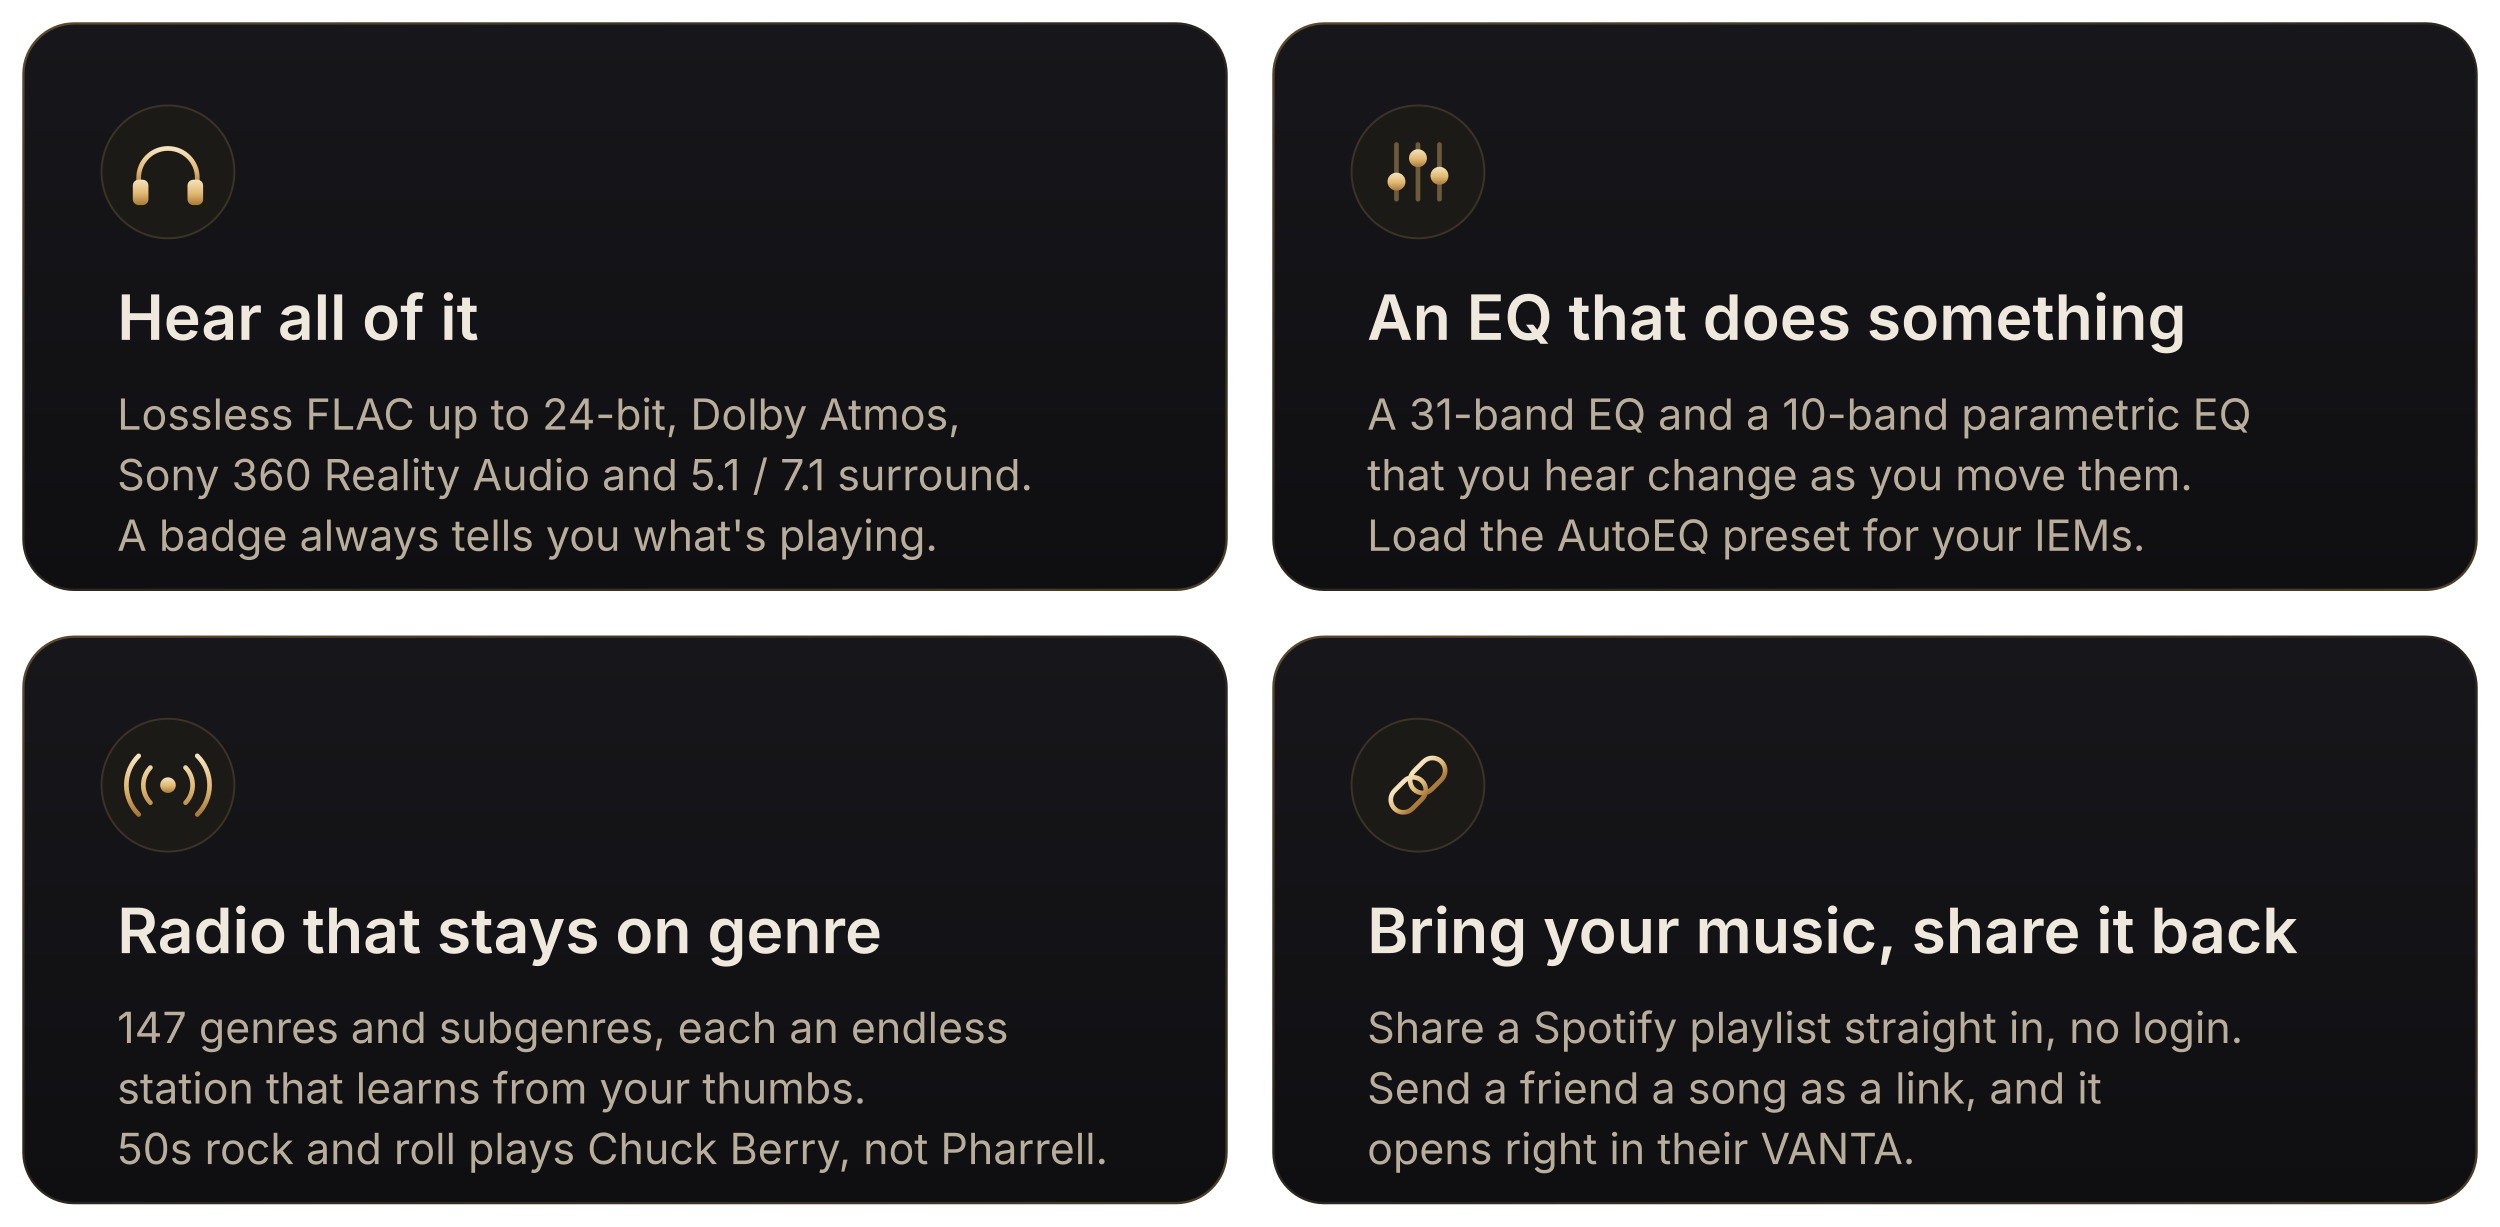
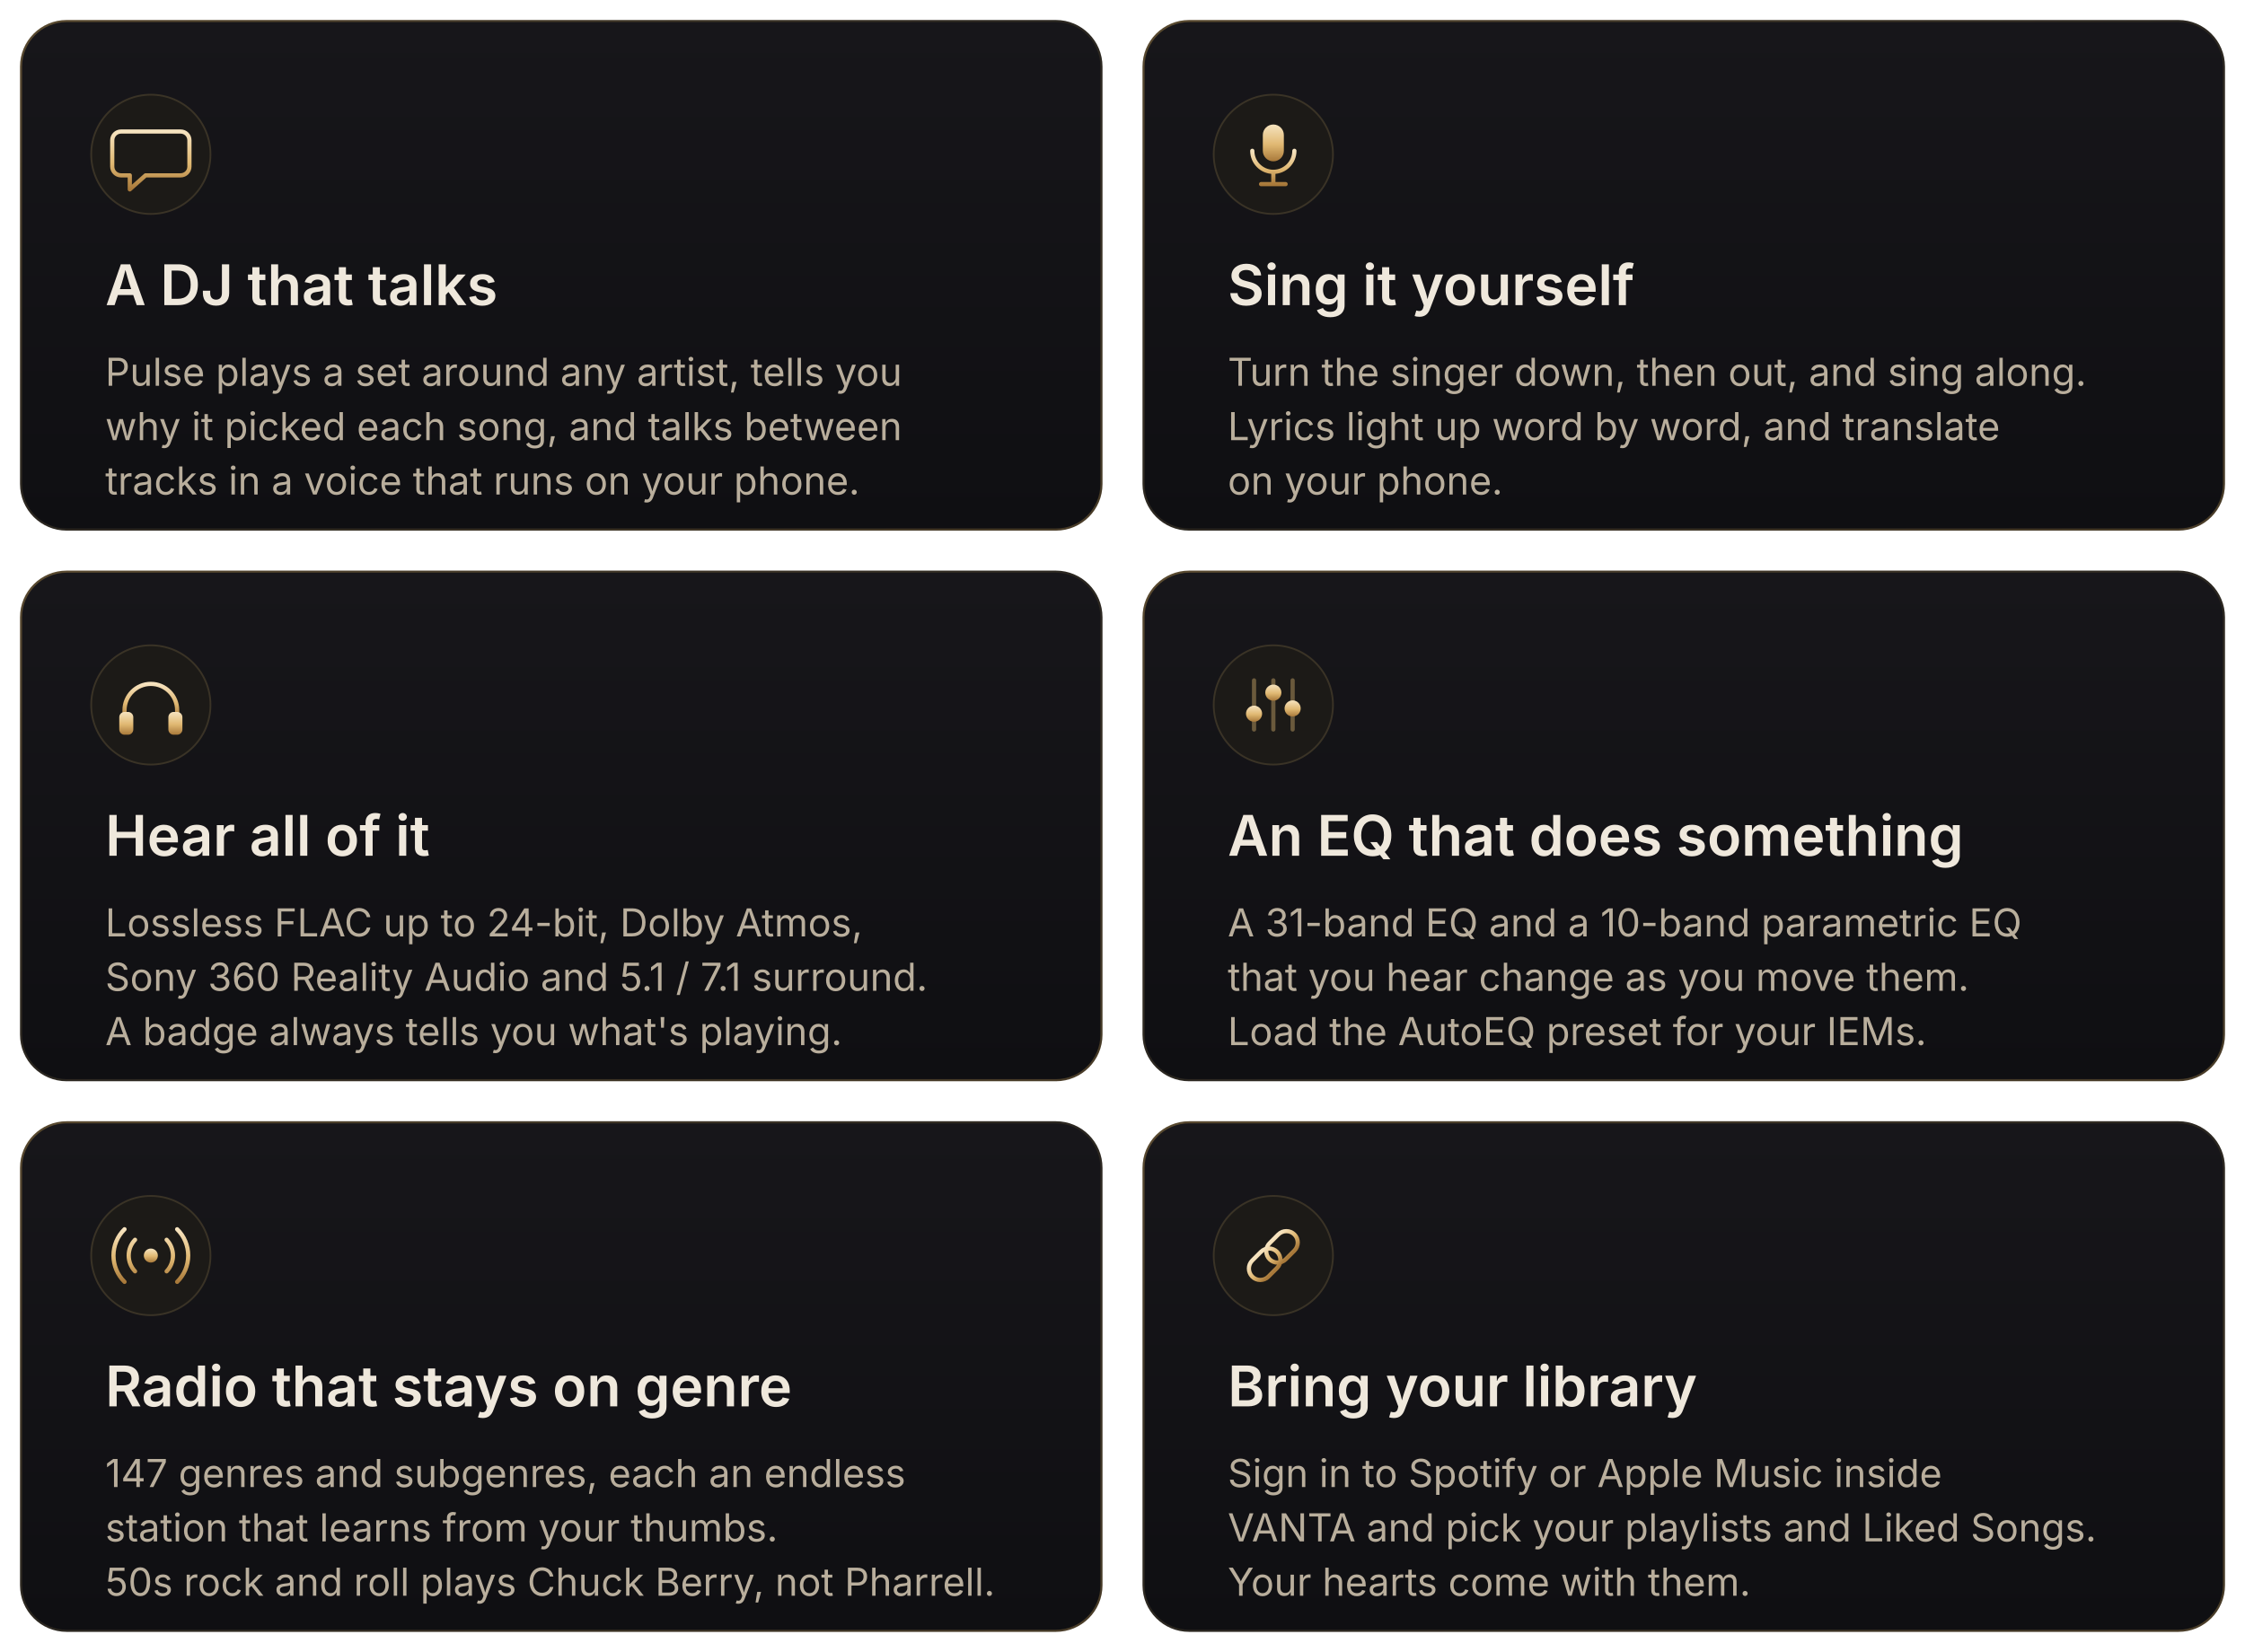
- <svg xmlns="http://www.w3.org/2000/svg" width="1280" height="628" viewBox="0 0 1280 628">
+ <svg xmlns="http://www.w3.org/2000/svg" width="1280" height="942" viewBox="0 0 1280 942">
  <defs>
    <linearGradient id="gold" x1="0" y1="0" x2="0" y2="1">
      <stop offset="0" stop-color="#F6E3BF" />
      <stop offset=".55" stop-color="#E0B872" />
      <stop offset="1" stop-color="#A8793A" />
    </linearGradient>
    <linearGradient id="card" x1="0" y1="0" x2="0" y2="1">
      <stop offset="0" stop-color="#17161A" />
      <stop offset="1" stop-color="#0F0F12" />
    </linearGradient>
    <linearGradient id="edge" x1="0" y1="0" x2="1" y2="1">
      <stop offset="0" stop-color="#5A4A30" />
      <stop offset=".5" stop-color="#2A2620" />
      <stop offset="1" stop-color="#4A3D28" />
    </linearGradient>
  </defs>
  <style>.t{font-family:'Segoe UI',Inter,'Helvetica Neue',Arial,sans-serif}</style>
  <g class="c" style="animation-delay:0.00s">
    <g transform="translate(12,12)">
      <rect width="616" height="290" rx="26" fill="url(#card)" stroke="url(#edge)" stroke-width="1.2" />
      <circle cx="74" cy="76" r="34" fill="#1C1A17" stroke="#3A3326" />
      <g transform="translate(74,76)">
+         <path d="M-17 -13h34a5 5 0 0 1 5 5v15a5 5 0 0 1-5 5h-20l-9 8v-8h-5a5 5 0 0 1-5-5v-15a5 5 0 0 1 5-5z" fill="none" stroke="url(#gold)" stroke-width="2.4" stroke-linejoin="round" />
+         <line x1="-9" y1="-3.0" x2="-9" y2="3.0" stroke="url(#gold)" stroke-width="2.6" stroke-linecap="round" />
+         <line x1="-3" y1="-6.0" x2="-3" y2="6.0" stroke="url(#gold)" stroke-width="2.6" stroke-linecap="round" />
+         <line x1="3" y1="-4.0" x2="3" y2="4.0" stroke="url(#gold)" stroke-width="2.6" stroke-linecap="round" />
+         <line x1="9" y1="-2.0" x2="9" y2="2.0" stroke="url(#gold)" stroke-width="2.6" stroke-linecap="round" />
+       </g>
+       <text x="48" y="162" class="t" font-size="32" font-weight="600" letter-spacing="0" text-anchor="start" fill="#EFE8DC">A DJ that talks</text>
+       <text x="48" y="208" class="t" font-size="22" font-weight="400" letter-spacing="0" text-anchor="start" fill="#B9AE9C">Pulse plays a set around any artist, tells you</text>
+       <text x="48" y="239" class="t" font-size="22" font-weight="400" letter-spacing="0" text-anchor="start" fill="#B9AE9C">why it picked each song, and talks between</text>
+       <text x="48" y="270" class="t" font-size="22" font-weight="400" letter-spacing="0" text-anchor="start" fill="#B9AE9C">tracks in a voice that runs on your phone.</text>
+     </g>
+   </g>
+   <g class="c" style="animation-delay:0.12s">
+     <g transform="translate(652,12)">
+       <rect width="616" height="290" rx="26" fill="url(#card)" stroke="url(#edge)" stroke-width="1.2" />
+       <circle cx="74" cy="76" r="34" fill="#1C1A17" stroke="#3A3326" />
+       <g transform="translate(74,76)">
+         <rect x="-6" y="-17" width="12" height="21" rx="6" fill="url(#gold)" />
+         <path d="M-12 -2a12 12 0 0 0 24 0M0 10v7M-7 17h14" fill="none" stroke="url(#gold)" stroke-width="2.4" stroke-linecap="round" />
+       </g>
+       <text x="48" y="162" class="t" font-size="32" font-weight="600" letter-spacing="0" text-anchor="start" fill="#EFE8DC">Sing it yourself</text>
+       <text x="48" y="208" class="t" font-size="22" font-weight="400" letter-spacing="0" text-anchor="start" fill="#B9AE9C">Turn the singer down, then out, and sing along.</text>
+       <text x="48" y="239" class="t" font-size="22" font-weight="400" letter-spacing="0" text-anchor="start" fill="#B9AE9C">Lyrics light up word by word, and translate</text>
+       <text x="48" y="270" class="t" font-size="22" font-weight="400" letter-spacing="0" text-anchor="start" fill="#B9AE9C">on your phone.</text>
+     </g>
+   </g>
+   <g class="c" style="animation-delay:0.24s">
+     <g transform="translate(12,326)">
+       <rect width="616" height="290" rx="26" fill="url(#card)" stroke="url(#edge)" stroke-width="1.2" />
+       <circle cx="74" cy="76" r="34" fill="#1C1A17" stroke="#3A3326" />
+       <g transform="translate(74,76)">
        <path d="M-15 8v-5a15 15 0 0 1 30 0v5" fill="none" stroke="url(#gold)" stroke-width="2.4" stroke-linecap="round" />
        <rect x="-18" y="4" width="8" height="13" rx="3" fill="url(#gold)" />
        <rect x="10" y="4" width="8" height="13" rx="3" fill="url(#gold)" />
      </g>
      <text x="48" y="162" class="t" font-size="32" font-weight="600" letter-spacing="0" text-anchor="start" fill="#EFE8DC">Hear all of it</text>
      <text x="48" y="208" class="t" font-size="22" font-weight="400" letter-spacing="0" text-anchor="start" fill="#B9AE9C">Lossless FLAC up to 24-bit, Dolby Atmos,</text>
      <text x="48" y="239" class="t" font-size="22" font-weight="400" letter-spacing="0" text-anchor="start" fill="#B9AE9C">Sony 360 Reality Audio and 5.1 / 7.1 surround.</text>
      <text x="48" y="270" class="t" font-size="22" font-weight="400" letter-spacing="0" text-anchor="start" fill="#B9AE9C">A badge always tells you what's playing.</text>
    </g>
  </g>
-   <g class="c" style="animation-delay:0.12s">
-     <g transform="translate(652,12)">
+   <g class="c" style="animation-delay:0.36s">
+     <g transform="translate(652,326)">
      <rect width="616" height="290" rx="26" fill="url(#card)" stroke="url(#edge)" stroke-width="1.2" />
      <circle cx="74" cy="76" r="34" fill="#1C1A17" stroke="#3A3326" />
      <g transform="translate(74,76)">
        <line x1="-11" y1="-14" x2="-11" y2="14" stroke="#6B5A3C" stroke-width="2.4" stroke-linecap="round" />
        <circle cx="-11" cy="5" r="4.6" fill="url(#gold)" />
        <line x1="0" y1="-14" x2="0" y2="14" stroke="#6B5A3C" stroke-width="2.4" stroke-linecap="round" />
        <circle cx="0" cy="-7" r="4.6" fill="url(#gold)" />
        <line x1="11" y1="-14" x2="11" y2="14" stroke="#6B5A3C" stroke-width="2.4" stroke-linecap="round" />
        <circle cx="11" cy="2" r="4.6" fill="url(#gold)" />
      </g>
      <text x="48" y="162" class="t" font-size="32" font-weight="600" letter-spacing="0" text-anchor="start" fill="#EFE8DC">An EQ that does something</text>
      <text x="48" y="208" class="t" font-size="22" font-weight="400" letter-spacing="0" text-anchor="start" fill="#B9AE9C">A 31-band EQ and a 10-band parametric EQ</text>
      <text x="48" y="239" class="t" font-size="22" font-weight="400" letter-spacing="0" text-anchor="start" fill="#B9AE9C">that you hear change as you move them.</text>
      <text x="48" y="270" class="t" font-size="22" font-weight="400" letter-spacing="0" text-anchor="start" fill="#B9AE9C">Load the AutoEQ preset for your IEMs.</text>
    </g>
  </g>
-   <g class="c" style="animation-delay:0.24s">
-     <g transform="translate(12,326)">
+   <g class="c" style="animation-delay:0.48s">
+     <g transform="translate(12,640)">
      <rect width="616" height="290" rx="26" fill="url(#card)" stroke="url(#edge)" stroke-width="1.2" />
      <circle cx="74" cy="76" r="34" fill="#1C1A17" stroke="#3A3326" />
      <g transform="translate(74,76)">
        <circle r="4" fill="url(#gold)" />
        <path d="M-9 -9a13 13 0 0 0 0 18M9 -9a13 13 0 0 1 0 18M-15 -15a21 21 0 0 0 0 30M15 -15a21 21 0 0 1 0 30" fill="none" stroke="url(#gold)" stroke-width="2.4" stroke-linecap="round" />
      </g>
      <text x="48" y="162" class="t" font-size="32" font-weight="600" letter-spacing="0" text-anchor="start" fill="#EFE8DC">Radio that stays on genre</text>
      <text x="48" y="208" class="t" font-size="22" font-weight="400" letter-spacing="0" text-anchor="start" fill="#B9AE9C">147 genres and subgenres, each an endless</text>
      <text x="48" y="239" class="t" font-size="22" font-weight="400" letter-spacing="0" text-anchor="start" fill="#B9AE9C">station that learns from your thumbs.</text>
      <text x="48" y="270" class="t" font-size="22" font-weight="400" letter-spacing="0" text-anchor="start" fill="#B9AE9C">50s rock and roll plays Chuck Berry, not Pharrell.</text>
    </g>
  </g>
-   <g class="c" style="animation-delay:0.36s">
-     <g transform="translate(652,326)">
+   <g class="c" style="animation-delay:0.60s">
+     <g transform="translate(652,640)">
      <rect width="616" height="290" rx="26" fill="url(#card)" stroke="url(#edge)" stroke-width="1.2" />
      <circle cx="74" cy="76" r="34" fill="#1C1A17" stroke="#3A3326" />
      <g transform="translate(74,76)">
        <g transform="rotate(-45)">
          <rect x="-17" y="-6.5" width="20" height="13" rx="6.5" fill="none" stroke="url(#gold)" stroke-width="2.4" />
          <rect x="-3" y="-6.5" width="20" height="13" rx="6.5" fill="none" stroke="url(#gold)" stroke-width="2.4" />
        </g>
      </g>
-       <text x="48" y="162" class="t" font-size="32" font-weight="600" letter-spacing="0" text-anchor="start" fill="#EFE8DC">Bring your music, share it back</text>
-       <text x="48" y="208" class="t" font-size="22" font-weight="400" letter-spacing="0" text-anchor="start" fill="#B9AE9C">Share a Spotify playlist straight in, no login.</text>
-       <text x="48" y="239" class="t" font-size="22" font-weight="400" letter-spacing="0" text-anchor="start" fill="#B9AE9C">Send a friend a song as a link, and it</text>
-       <text x="48" y="270" class="t" font-size="22" font-weight="400" letter-spacing="0" text-anchor="start" fill="#B9AE9C">opens right in their VANTA.</text>
+       <text x="48" y="162" class="t" font-size="32" font-weight="600" letter-spacing="0" text-anchor="start" fill="#EFE8DC">Bring your library</text>
+       <text x="48" y="208" class="t" font-size="22" font-weight="400" letter-spacing="0" text-anchor="start" fill="#B9AE9C">Sign in to Spotify or Apple Music inside</text>
+       <text x="48" y="239" class="t" font-size="22" font-weight="400" letter-spacing="0" text-anchor="start" fill="#B9AE9C">VANTA and pick your playlists and Liked Songs.</text>
+       <text x="48" y="270" class="t" font-size="22" font-weight="400" letter-spacing="0" text-anchor="start" fill="#B9AE9C">Your hearts come with them.</text>
    </g>
  </g>
</svg>
